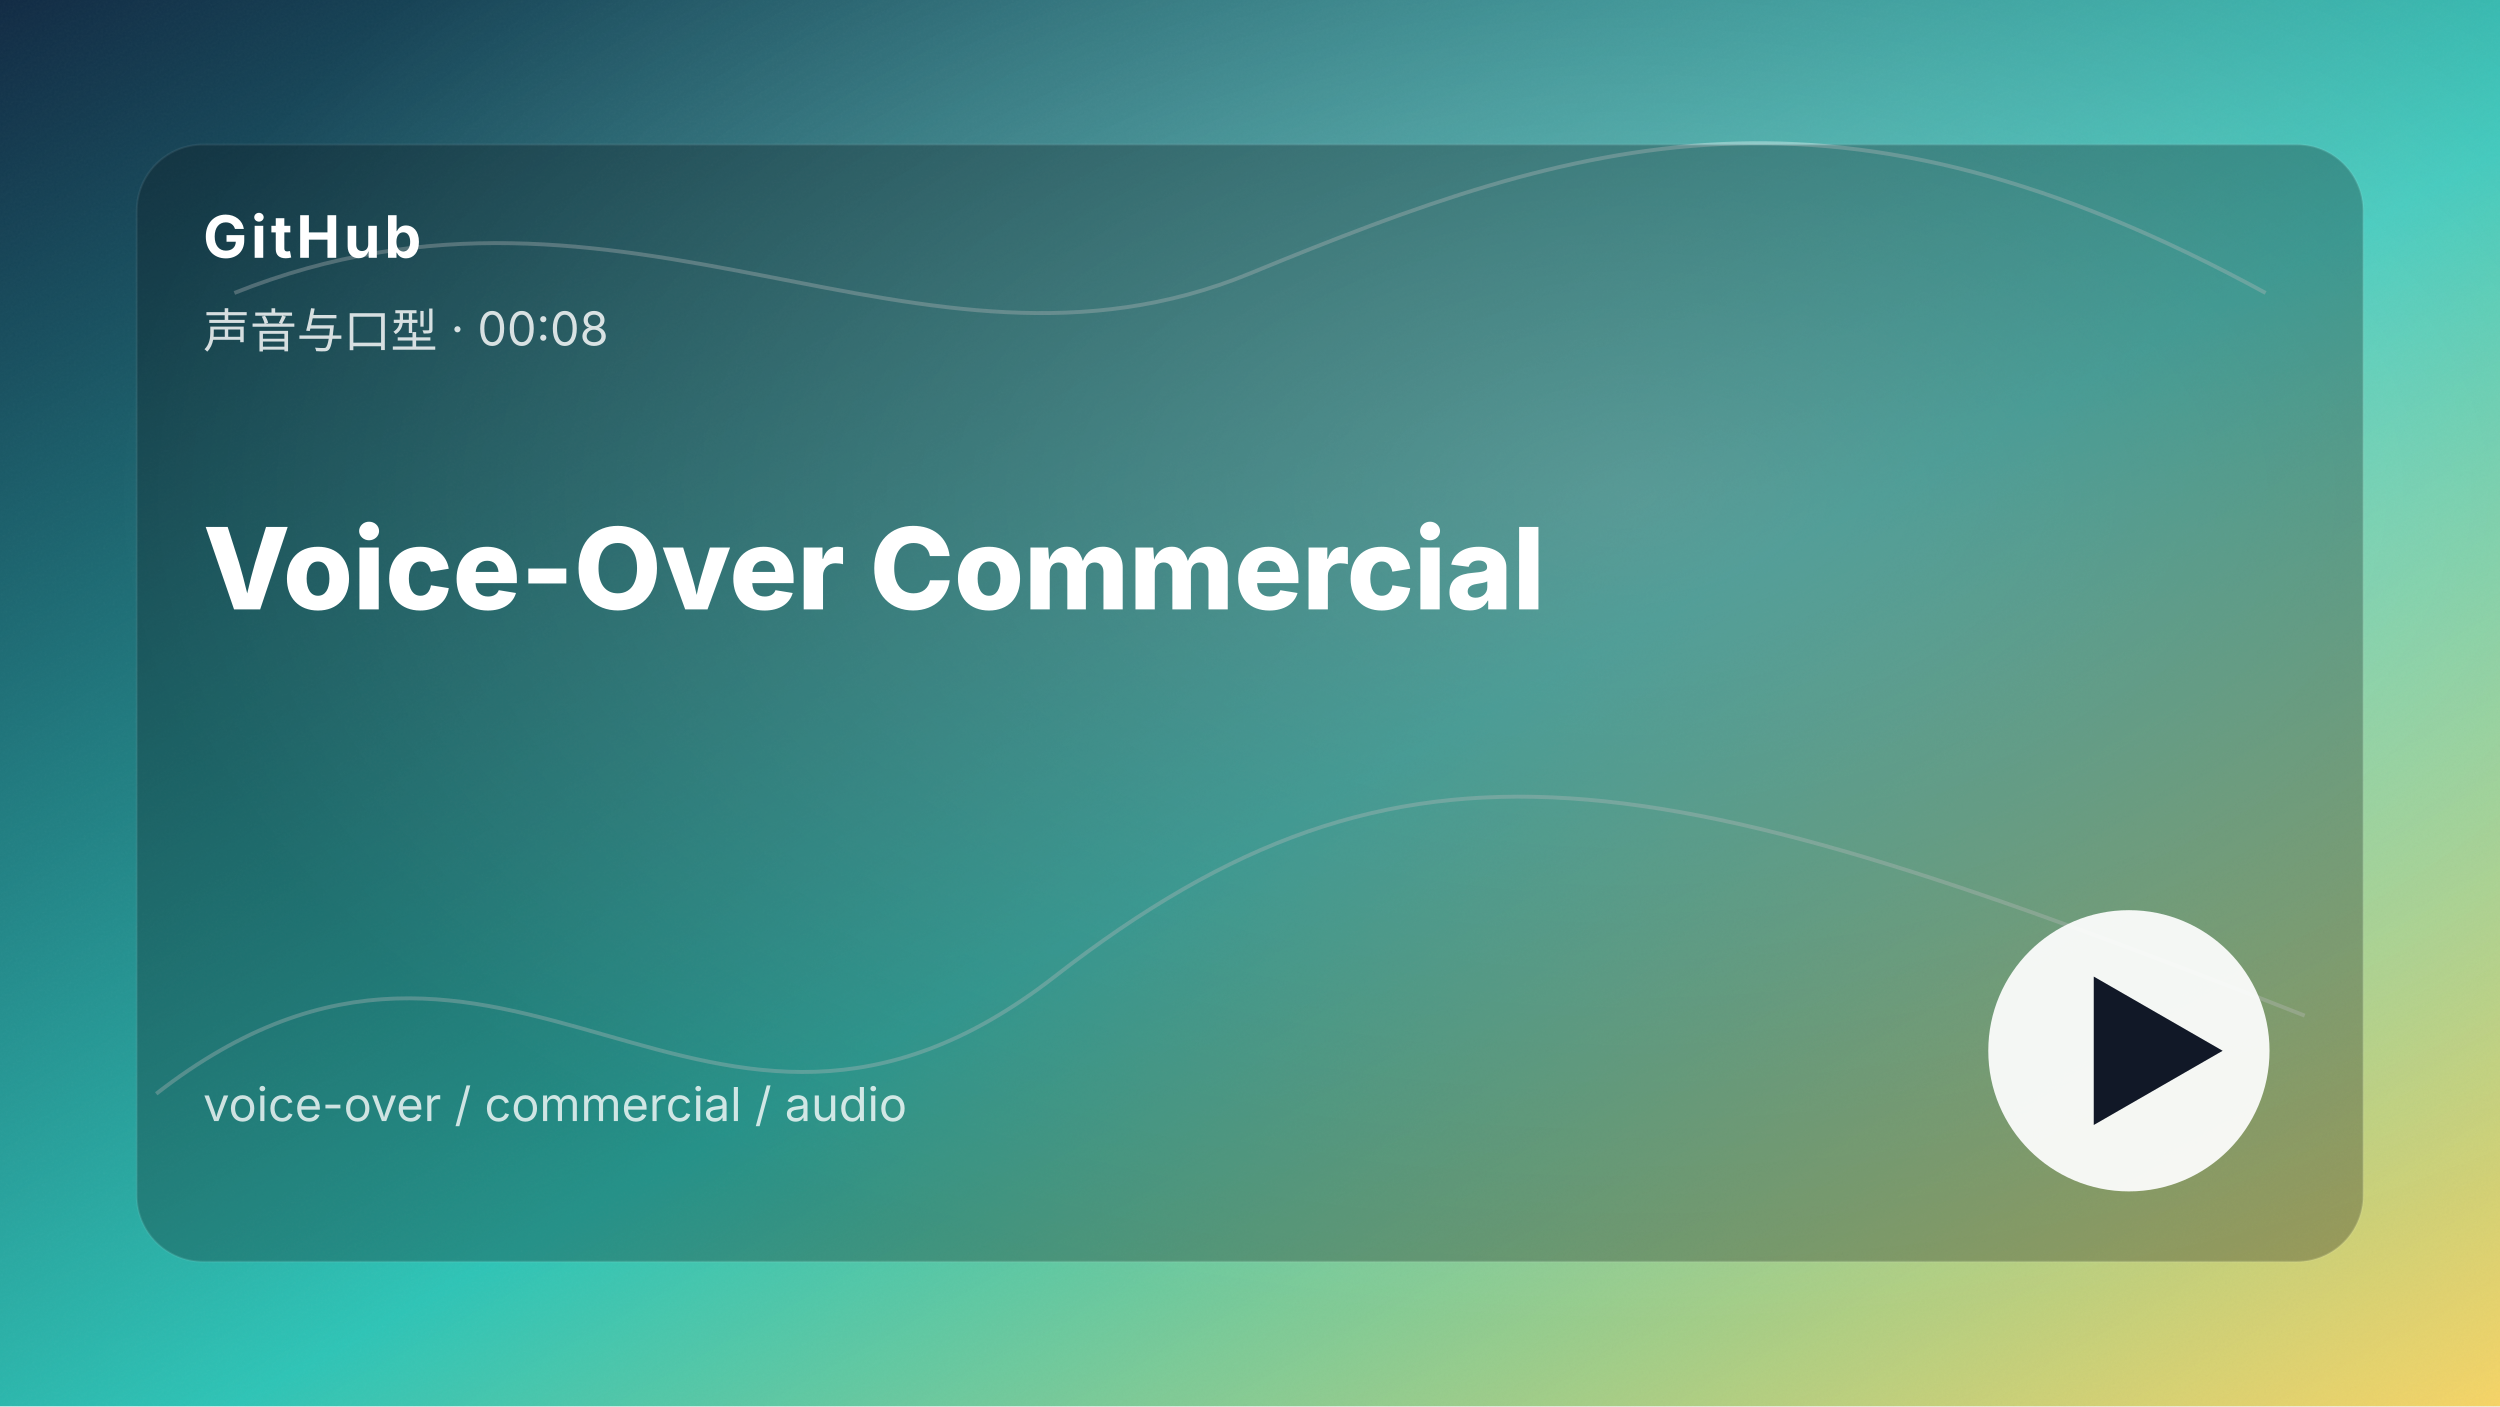
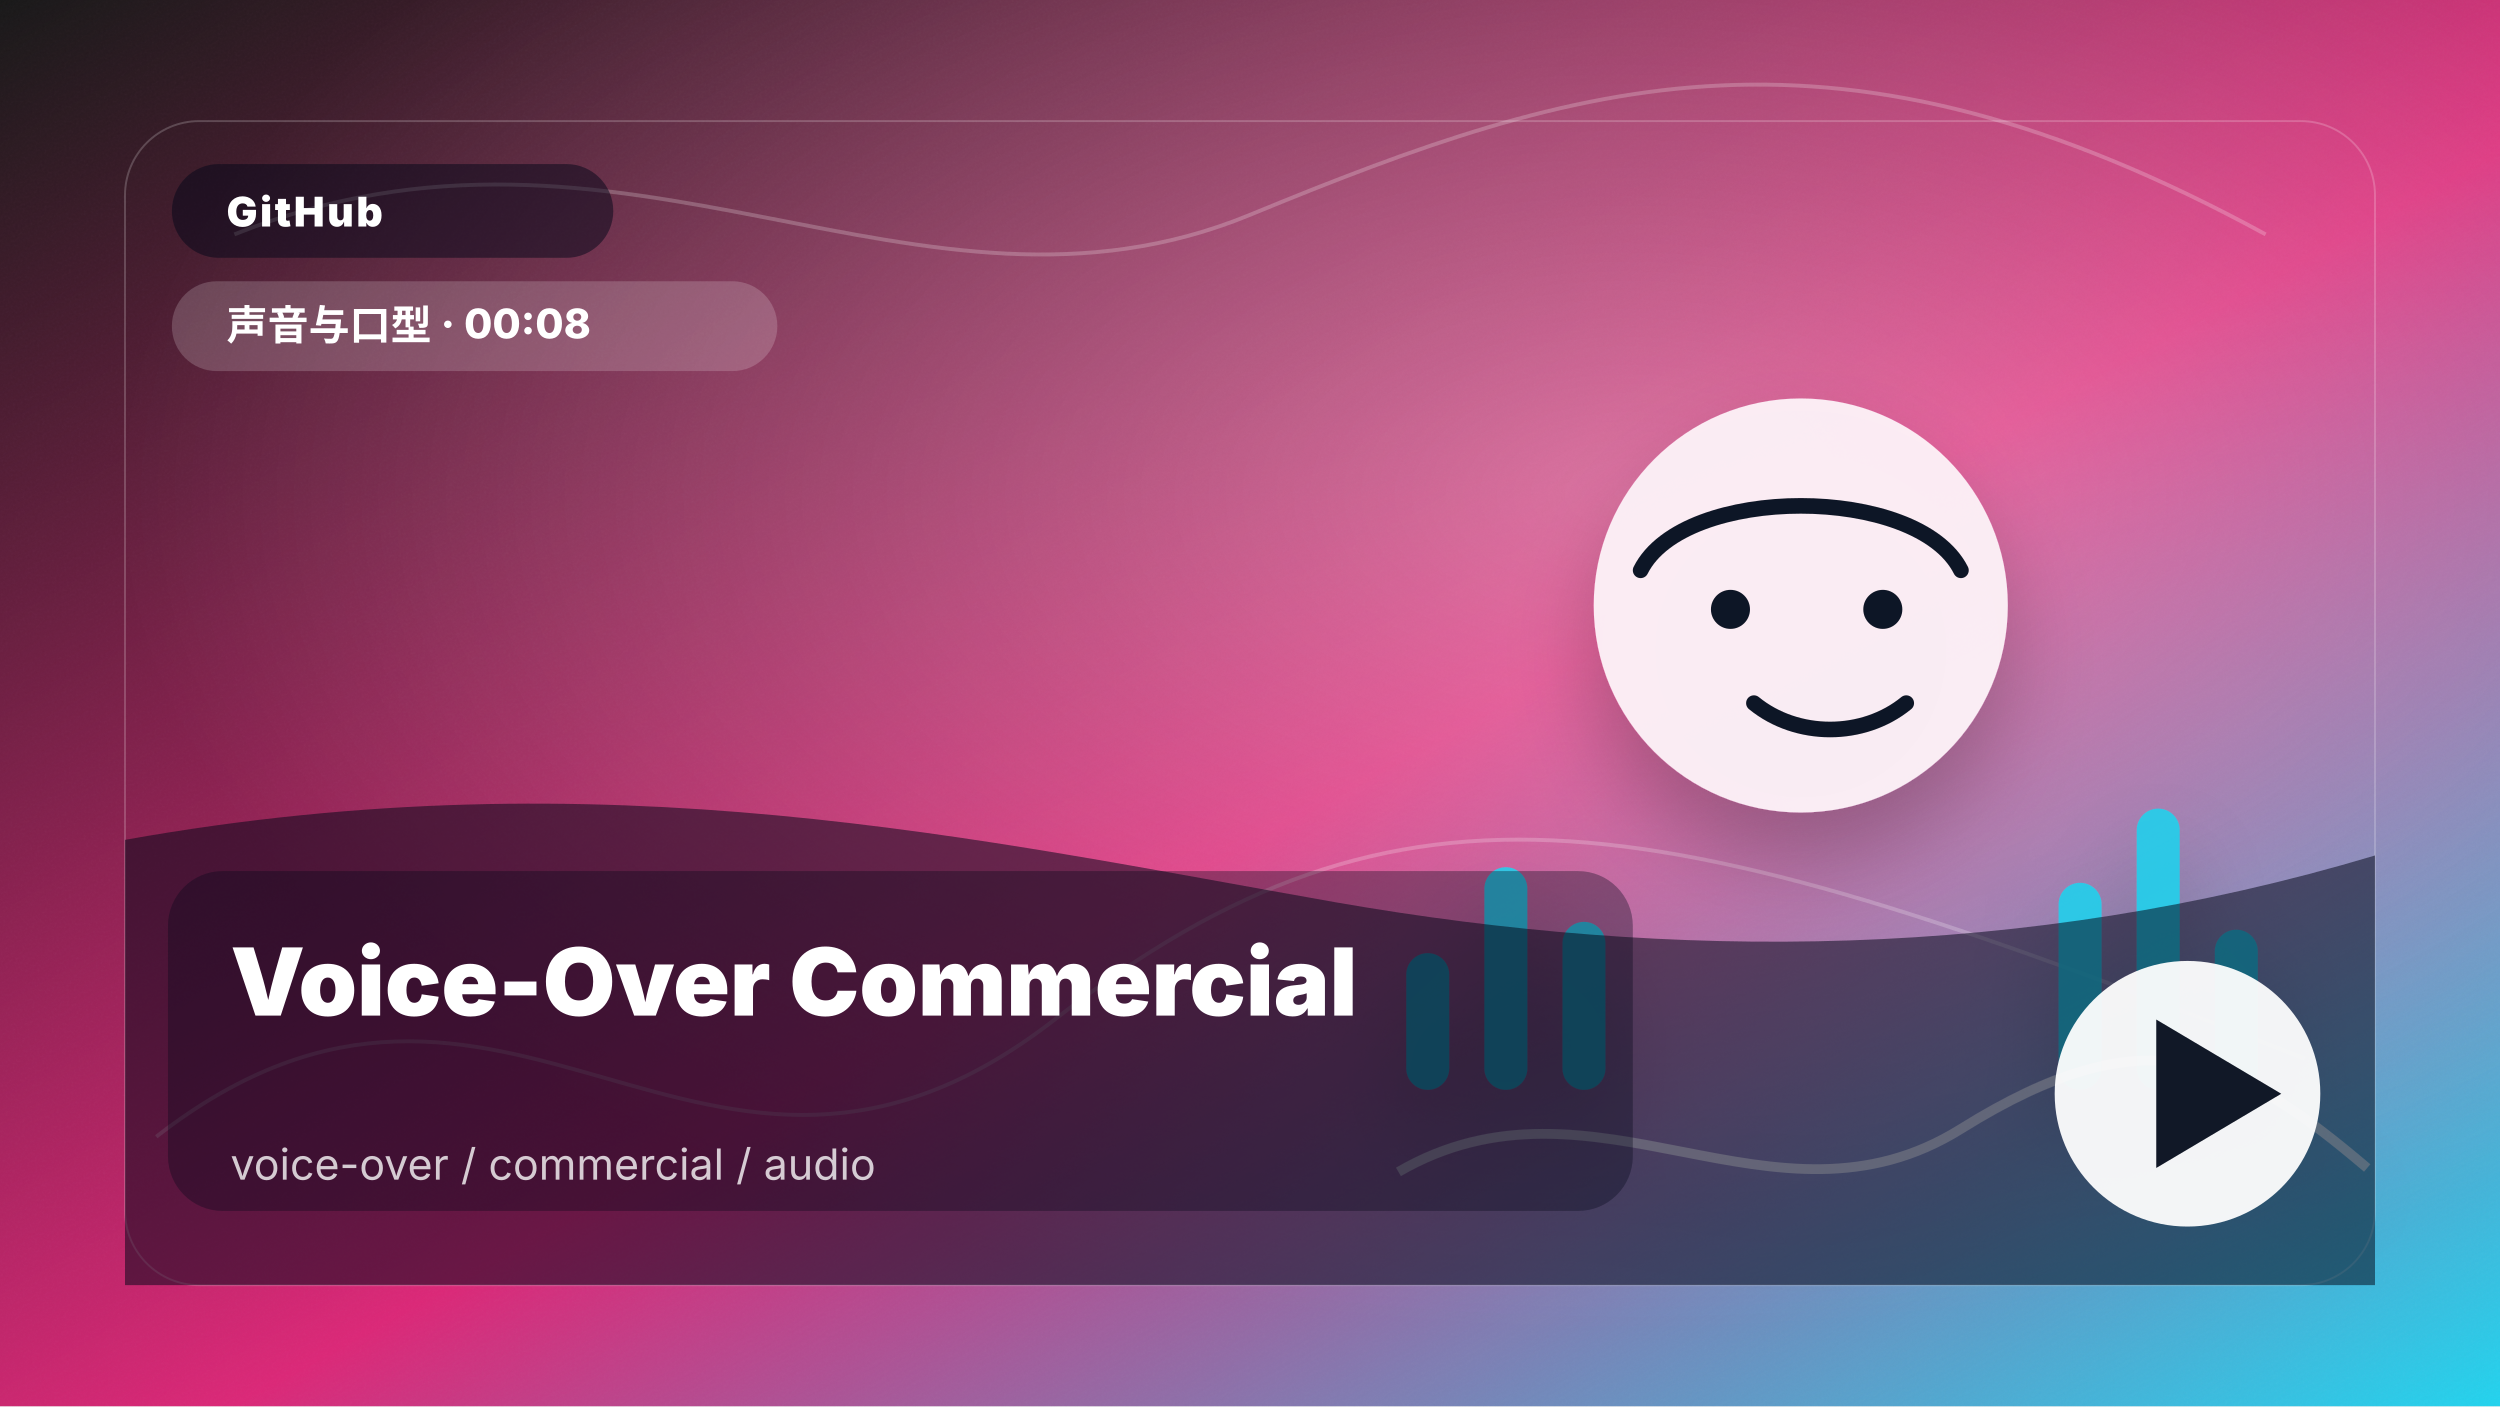
<svg xmlns="http://www.w3.org/2000/svg" width="1280" height="720" viewBox="0 0 1280 720" role="img" aria-label="Voice-Over Commercial">
  <defs>
    <linearGradient id="bg" x1="0" y1="0" x2="1" y2="1">
-       <stop offset="0%" stop-color="#102a43" />
-       <stop offset="55%" stop-color="#2ec4b6" />
-       <stop offset="100%" stop-color="#f6d365" />
+       <stop offset="0%" stop-color="#171717" />
+       <stop offset="55%" stop-color="#db2777" />
+       <stop offset="100%" stop-color="#22d3ee" />
    </linearGradient>
    <radialGradient id="light" cx="65%" cy="35%" r="60%">
      <stop offset="0%" stop-color="#ffffff" stop-opacity="0.35" />
      <stop offset="100%" stop-color="#ffffff" stop-opacity="0" />
    </radialGradient>
    <filter id="grain">
      <feTurbulence type="fractalNoise" baseFrequency="0.8" numOctaves="2" stitchTiles="stitch" />
      <feColorMatrix type="saturate" values="0" />
      <feComponentTransfer>
        <feFuncA type="table" tableValues="0 0.12" />
      </feComponentTransfer>
    </filter>
+     <filter id="softShadow" x="-20%" y="-20%" width="140%" height="140%">
+       <feDropShadow dx="0" dy="24" stdDeviation="22" flood-color="#000000" flood-opacity="0.24" />
+     </filter>
  </defs>
  <rect width="1280" height="720" fill="url(#bg)" />
  <rect width="1280" height="720" fill="url(#light)" />
  <rect width="1280" height="720" filter="url(#grain)" opacity="0.32" />
-   <g opacity="0.34" fill="none" stroke="#fff" stroke-width="2">
-     <path d="M80 560 C260 420 360 640 540 500 S850 390 1180 520" />
-     <path d="M120 150 C320 70 470 210 640 140 S940 30 1160 150" />
+   <g opacity="0.22" fill="none" stroke="#fff" stroke-width="2">
+     <path d="M80 582 C260 442 360 662 540 522 S850 412 1180 542" />
+     <path d="M120 120 C320 40 470 180 640 110 S940 0 1160 120" />
  </g>
-   <rect x="70" y="74" width="1140" height="572" rx="34" fill="#0b0f12" opacity="0.28" stroke="#fff" stroke-opacity="0.24" />
-   <text x="104" y="132" fill="#ffffff" font-family="Inter, Arial, sans-serif" font-size="30" font-weight="700" letter-spacing="2">GitHub</text>
-   <text x="104" y="178" fill="#ffffff" opacity="0.82" font-family="Inter, Arial, sans-serif" font-size="24">声音与口型 · 00:08</text>
-   <text x="104" y="312" fill="#ffffff" font-family="Inter, Arial, sans-serif" font-size="58" font-weight="800">Voice-Over Commercial</text>
-   <text x="104" y="574" fill="#ffffff" opacity="0.78" font-family="Inter, Arial, sans-serif" font-size="24">voice-over / commercial / audio</text>
-   <circle cx="1090" cy="538" r="72" fill="#ffffff" opacity="0.92" />
-   <path d="M1072 500 L1072 576 L1138 538 Z" fill="#111827" />
+   <g filter="url(#softShadow)">
+     <g transform="translate(672 122)">
+       <circle cx="250" cy="188" r="106" fill="#fdf2f8" opacity="0.95" />
+       <path d="M168 170 C190 126 310 126 332 170" fill="none" stroke="#111827" stroke-width="8" stroke-linecap="round" />
+       <circle cx="214" cy="190" r="10" fill="#111827" />
+       <circle cx="292" cy="190" r="10" fill="#111827" />
+       <path d="M226 238 C248 256 282 256 304 238" fill="none" stroke="#111827" stroke-width="8" stroke-linecap="round" />
+       <g fill="#22d3ee" opacity="0.86">
+         <rect x="48" y="366" width="22" height="70" rx="11" />
+         <rect x="88" y="322" width="22" height="114" rx="11" />
+         <rect x="128" y="350" width="22" height="86" rx="11" />
+         <rect x="382" y="330" width="22" height="106" rx="11" />
+         <rect x="422" y="292" width="22" height="144" rx="11" />
+         <rect x="462" y="354" width="22" height="82" rx="11" />
+       </g>
+       <path d="M44 478 C144 420 236 516 332 456 S474 420 540 476" fill="none" stroke="#fff" stroke-width="5" opacity="0.58" />
+     </g>
+   </g>
+   <rect x="64" y="62" width="1152" height="596" rx="38" fill="none" stroke="#fff" stroke-opacity="0.2" />
+   <rect x="88" y="84" width="226" height="48" rx="24" fill="#020617" opacity="0.5" />
+   <text x="116" y="116" fill="#ffffff" font-family="Inter, Arial, sans-serif" font-size="21" font-weight="850" letter-spacing="1.3">GitHub</text>
+   <rect x="88" y="144" width="310" height="46" rx="23" fill="#ffffff" opacity="0.18" />
+   <text x="116" y="174" fill="#ffffff" font-family="Inter, Arial, sans-serif" font-size="21" font-weight="760">声音与口型 · 00:08</text>
+   <path d="M64 430 C310 386 502 430 684 462 C856 492 1036 492 1216 438 V658 H64 Z" fill="#020617" opacity="0.52" />
+   <rect x="86" y="446" width="750" height="174" rx="28" fill="#020617" opacity="0.34" />
+   <text x="118" y="520" fill="#ffffff" font-family="Inter, Arial, sans-serif" font-size="48" font-weight="850">Voice-Over Commercial</text>
+   <text x="118" y="604" fill="#ffffff" opacity="0.78" font-family="Inter, Arial, sans-serif" font-size="22">voice-over / commercial / audio</text>
+   <circle cx="1120" cy="560" r="68" fill="#ffffff" opacity="0.94" />
+   <path d="M1104 522 L1104 598 L1168 560 Z" fill="#111827" />
</svg>
